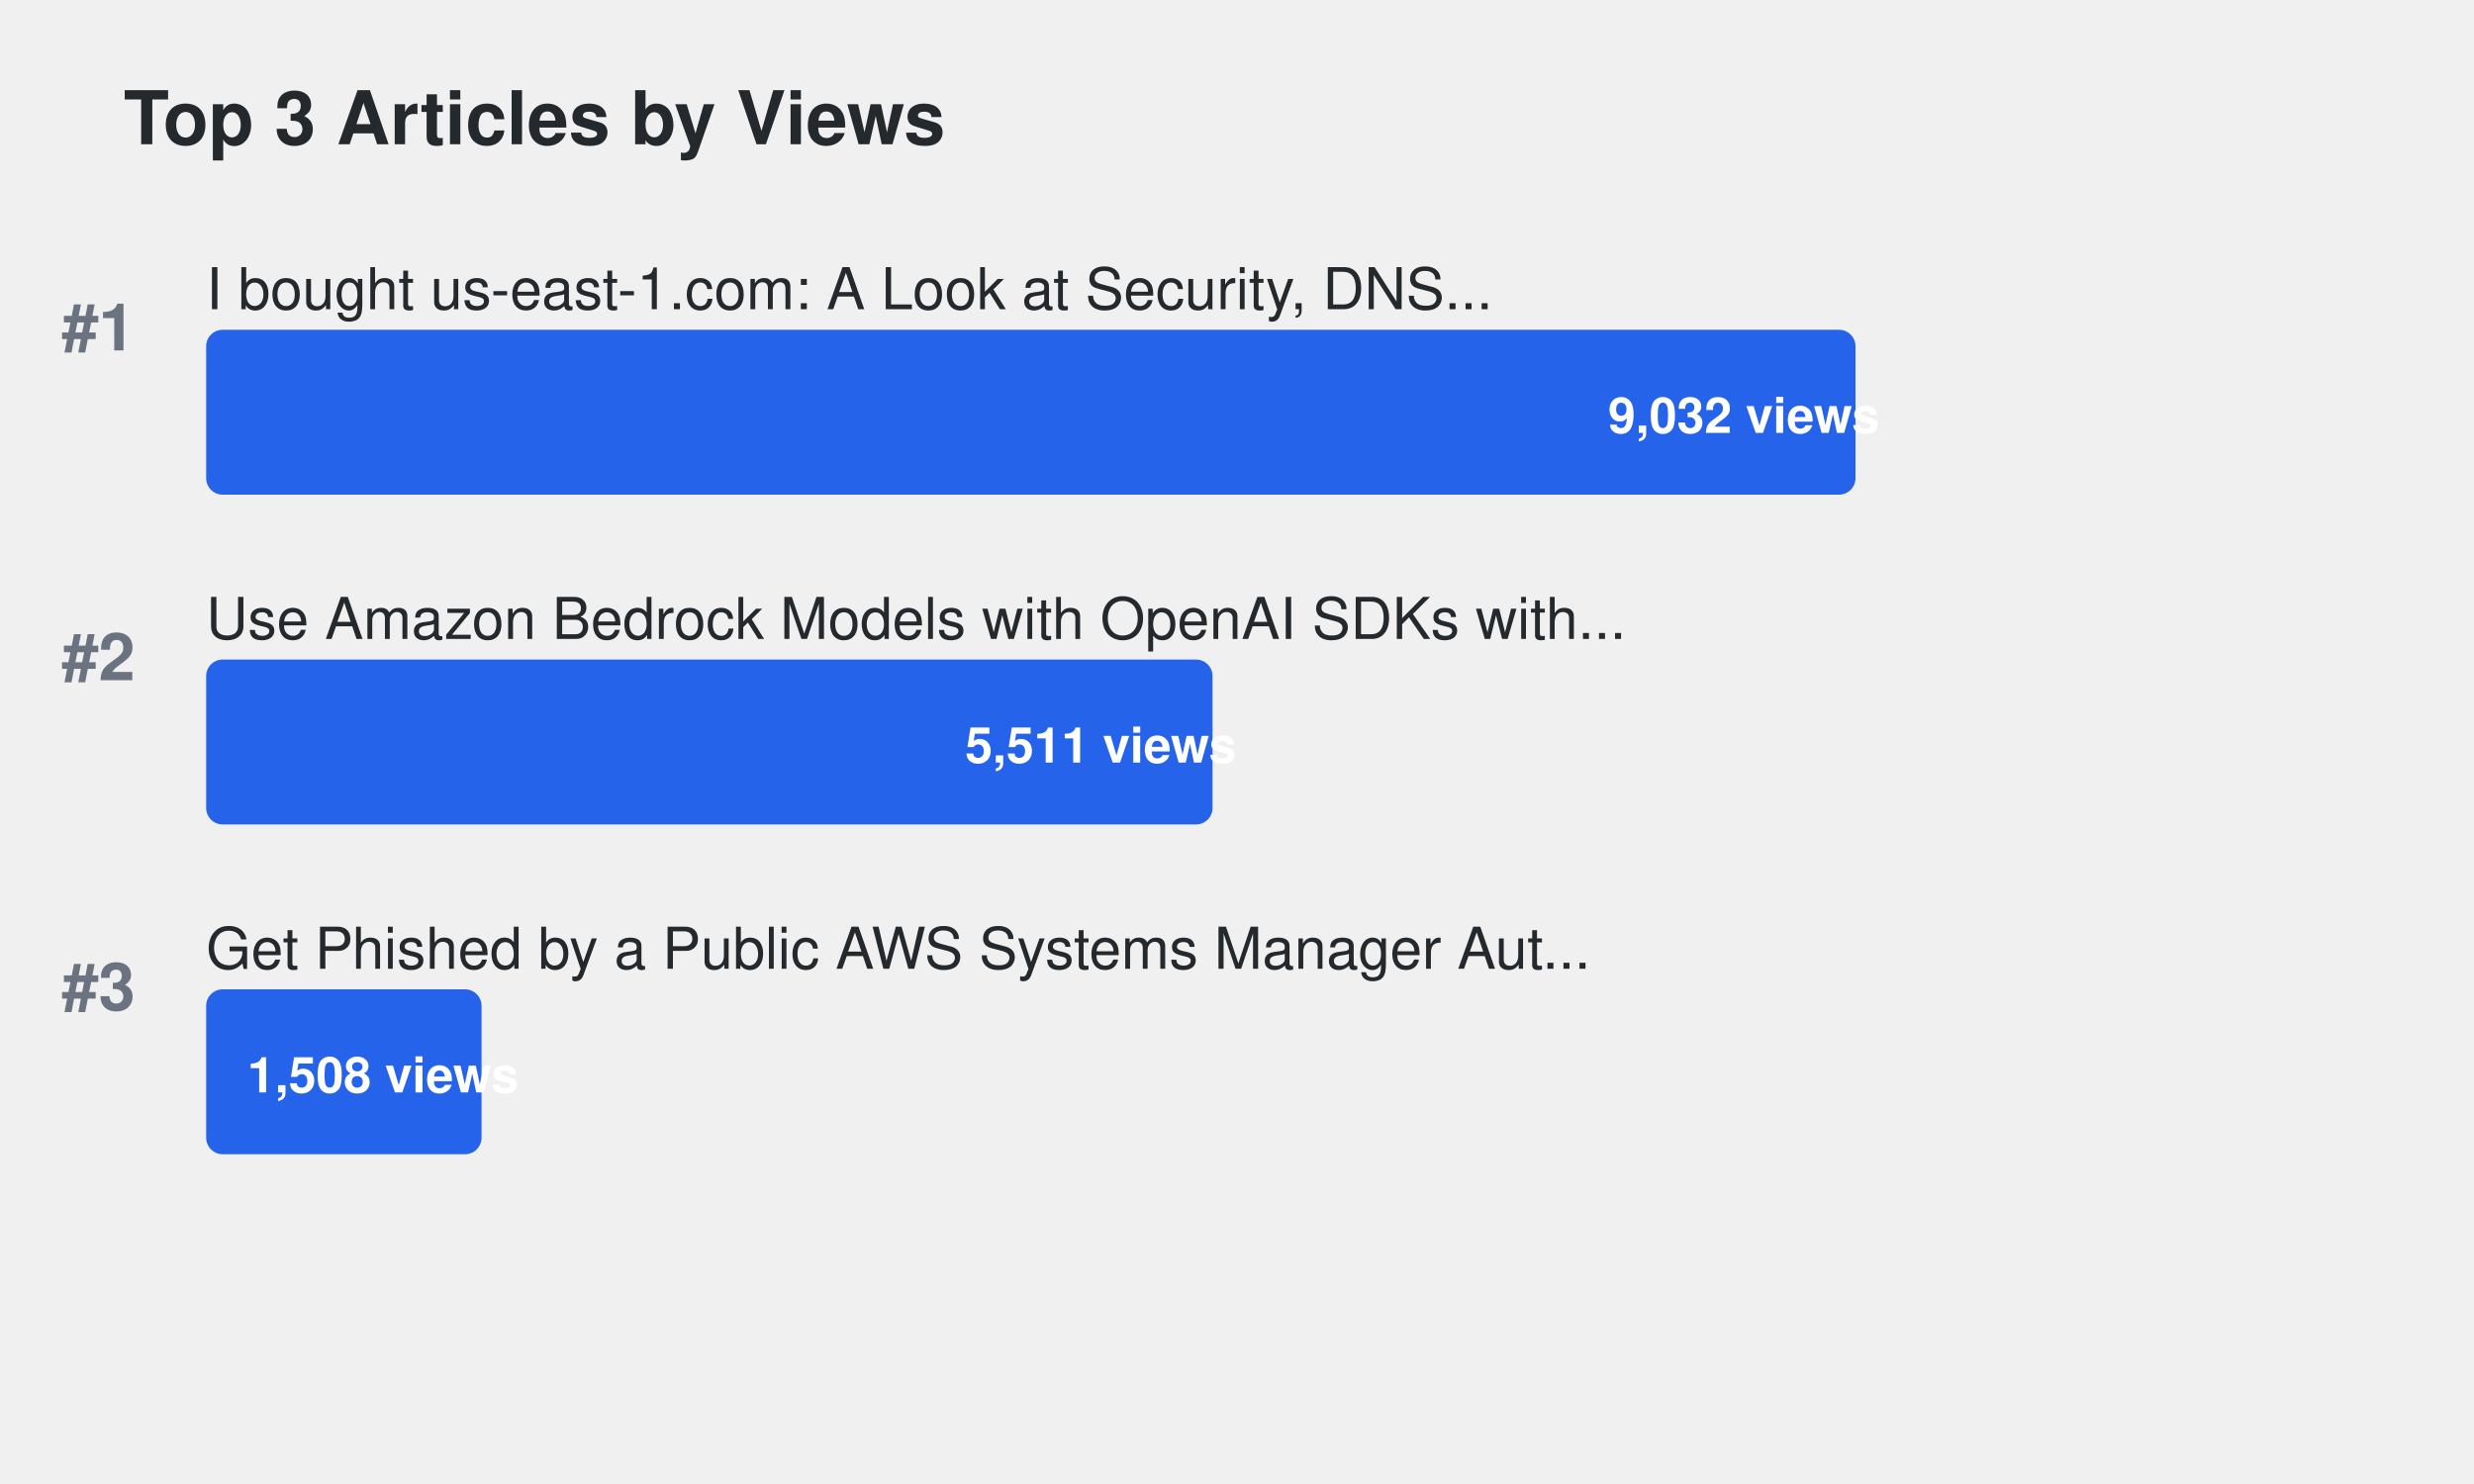
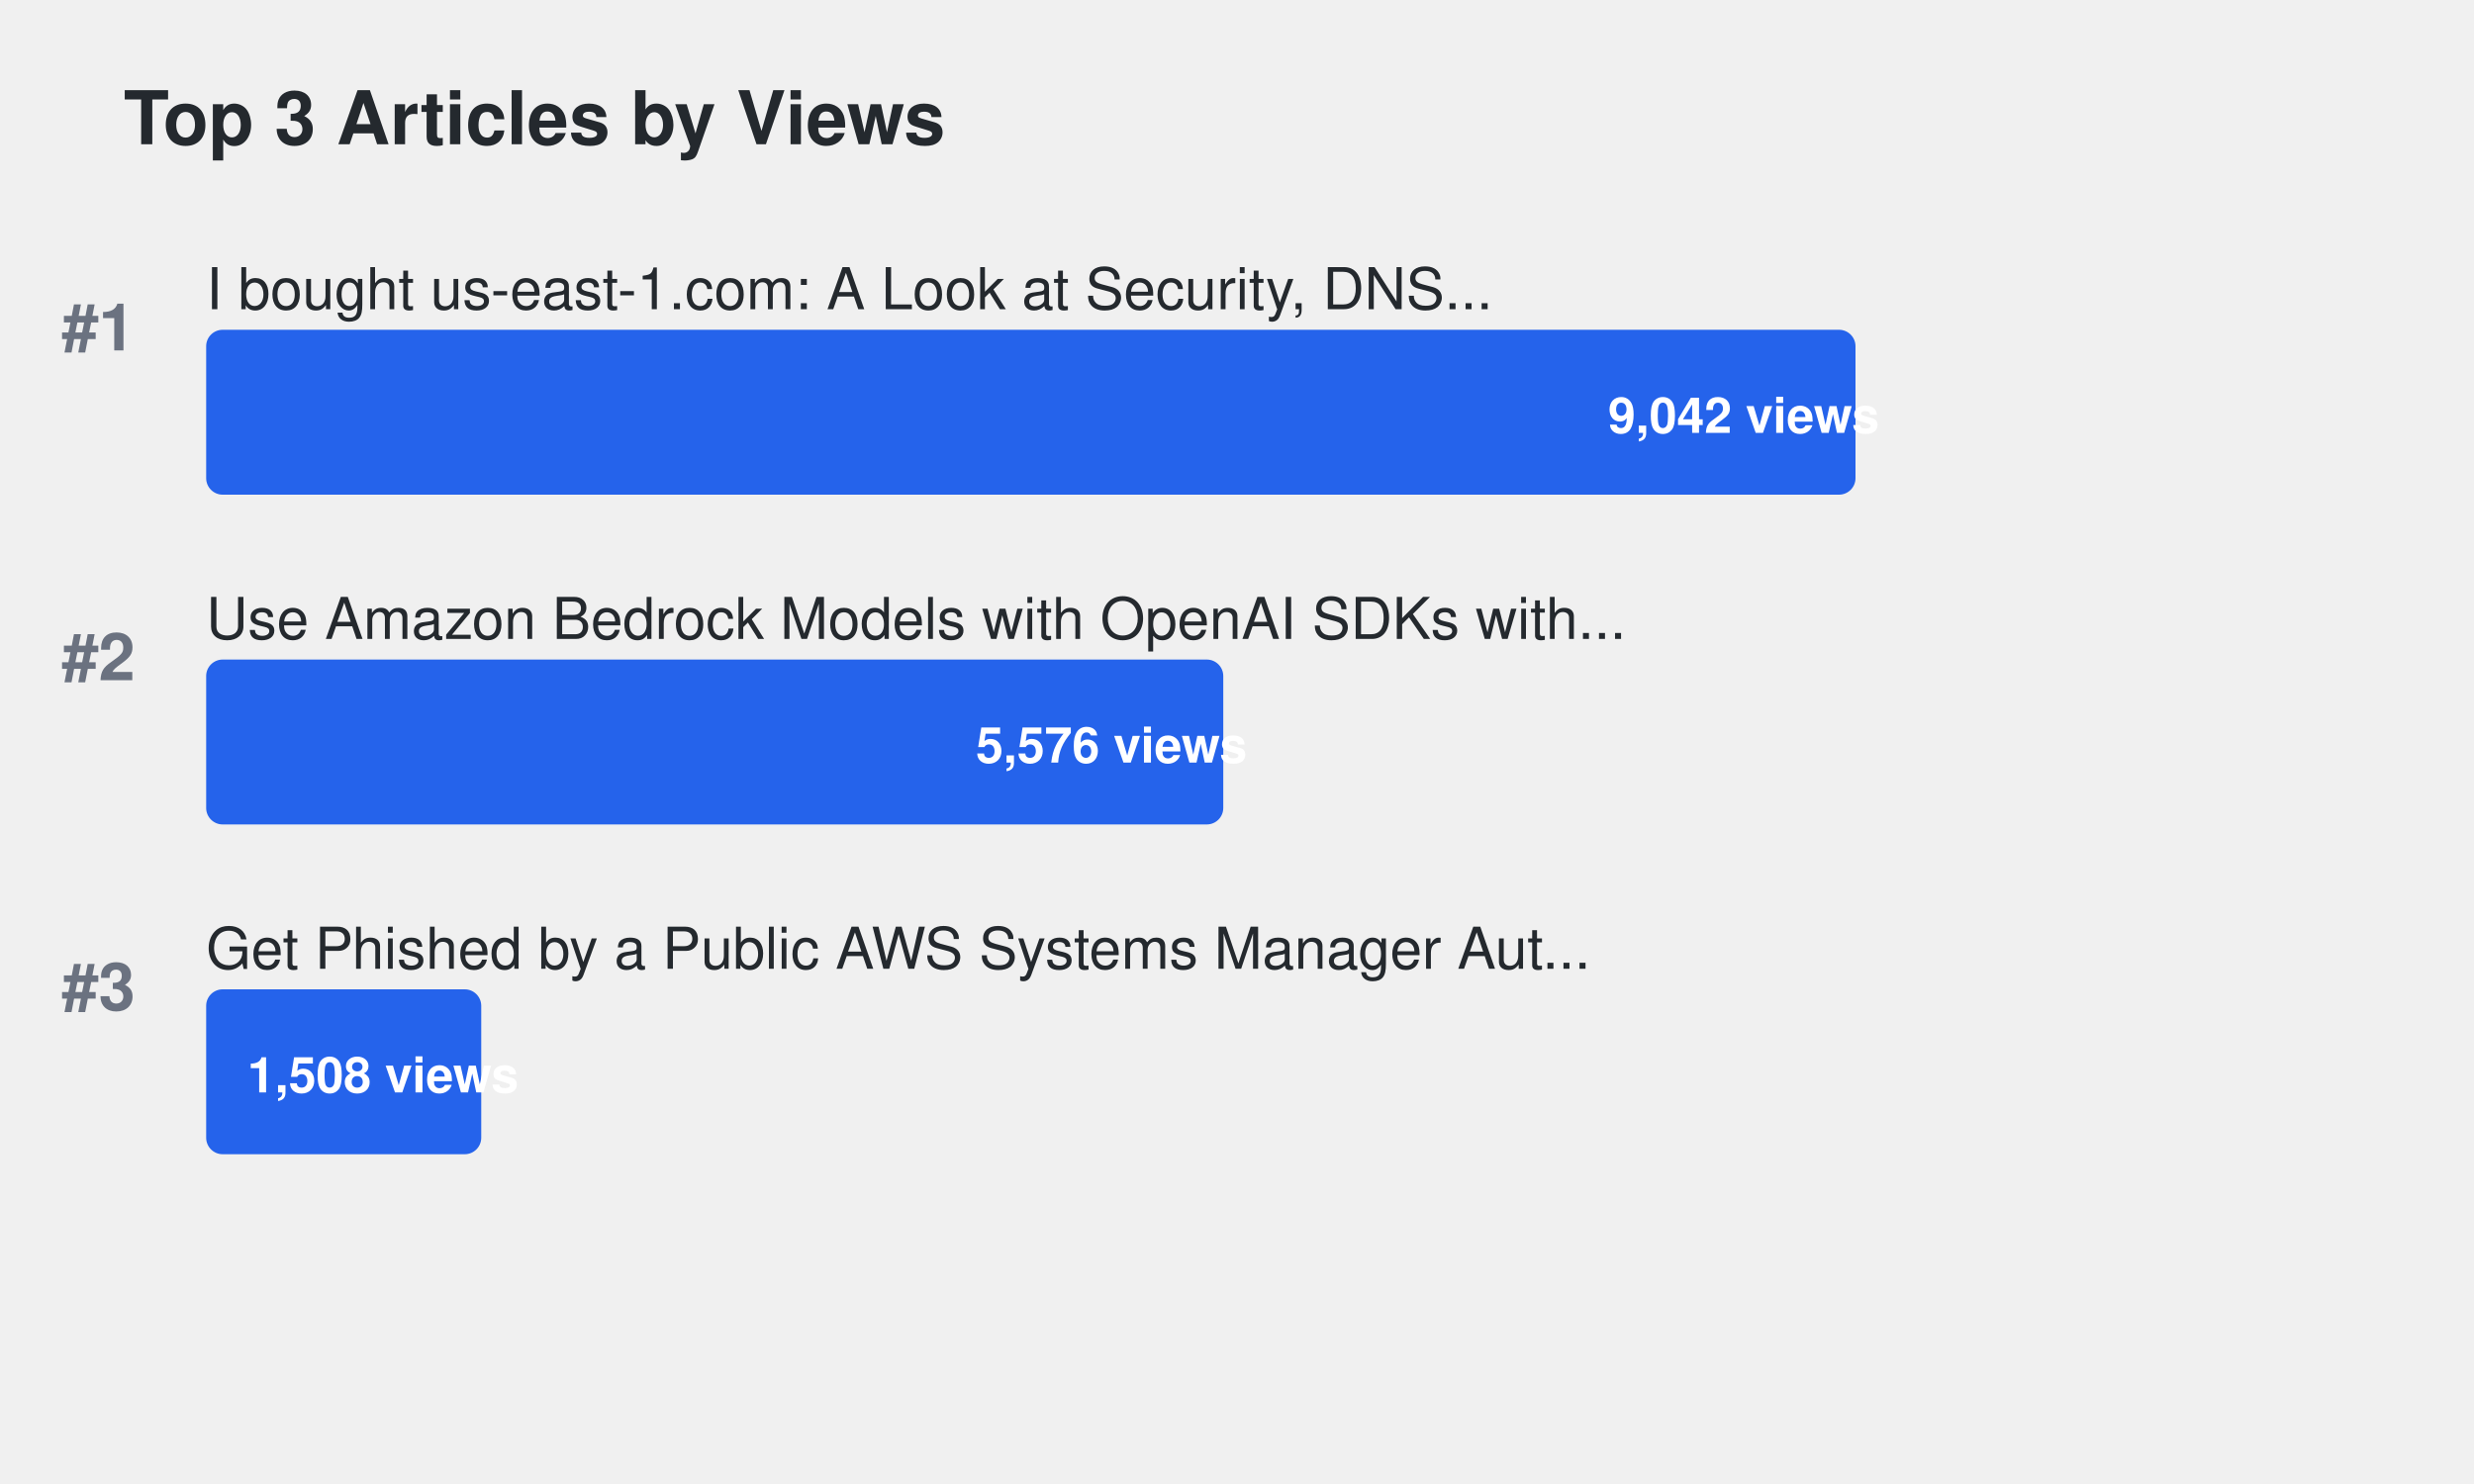
<svg xmlns="http://www.w3.org/2000/svg" width="600" height="360">
  <defs>
    <style>
.title { font-family: -apple-system, BlinkMacSystemFont, "Segoe UI", Helvetica, Arial, sans-serif; font-size: 18px; font-weight: 600; fill: #24292e; }
.article-title { font-family: -apple-system, BlinkMacSystemFont, "Segoe UI", Helvetica, Arial, sans-serif; font-size: 14px; font-weight: 500; fill: #24292e; }
.metric-value { font-family: -apple-system, BlinkMacSystemFont, "Segoe UI", Helvetica, Arial, sans-serif; font-size: 12px; font-weight: 600; fill: #ffffff; }
.rank { font-family: -apple-system, BlinkMacSystemFont, "Segoe UI", Helvetica, Arial, sans-serif; font-size: 16px; font-weight: 700; fill: #6b7280; }
.bar { rx: 4; ry: 4; }
.bar:hover { opacity: 0.8; cursor: pointer; }
a { text-decoration: none; }
a:hover .article-title { fill: #0969da; text-decoration: underline; }
a:hover .bar { opacity: 0.9; }
</style>
  </defs>
  <text x="30" y="35" class="title">Top 3 Articles by Views</text>
  <text x="15" y="85" class="rank">#1</text>
  <a href="https://dev.to/aws-builders/i-bought-us-east-1com-a-look-at-security-dns-traffic-and-protecting-aws-users-15ng" target="_blank">
    <text x="50" y="75" class="article-title">I bought us-east-1.com: A Look at Security, DNS...</text>
    <rect x="50" y="80" width="400.0" height="40" fill="#2563eb" class="bar">
</rect>
-     <text x="390.0" y="105" class="metric-value" fill="#ffffff">9,032 views</text>
+     <text x="390.0" y="105" class="metric-value" fill="#ffffff">9,042 views</text>
  </a>
  <text x="15" y="165" class="rank">#2</text>
  <a href="https://dev.to/aws-builders/use-amazon-bedrock-models-via-an-openai-api-compatible-serverless-endpoint-now-without-fixed-cost-5hf5" target="_blank">
    <text x="50" y="155" class="article-title">Use Amazon Bedrock Models with OpenAI SDKs with...</text>
-     <rect x="50" y="160" width="244.066" height="40" fill="#2563eb" class="bar">
+     <rect x="50" y="160" width="246.671" height="40" fill="#2563eb" class="bar">
</rect>
-     <text x="234.066" y="185" class="metric-value" fill="#ffffff">5,511 views</text>
+     <text x="236.671" y="185" class="metric-value" fill="#ffffff">5,576 views</text>
  </a>
  <text x="15" y="245" class="rank">#3</text>
  <a href="https://dev.to/aws-builders/get-phished-by-a-public-aws-systems-manager-automation-document-2die" target="_blank">
    <text x="50" y="235" class="article-title">Get Phished by a Public AWS Systems Manager Aut...</text>
-     <rect x="50" y="240" width="66.785" height="40" fill="#2563eb" class="bar">
+     <rect x="50" y="240" width="66.711" height="40" fill="#2563eb" class="bar">
</rect>
    <text x="60" y="265" class="metric-value" fill="#24292e">1,508 views</text>
  </a>
</svg>
